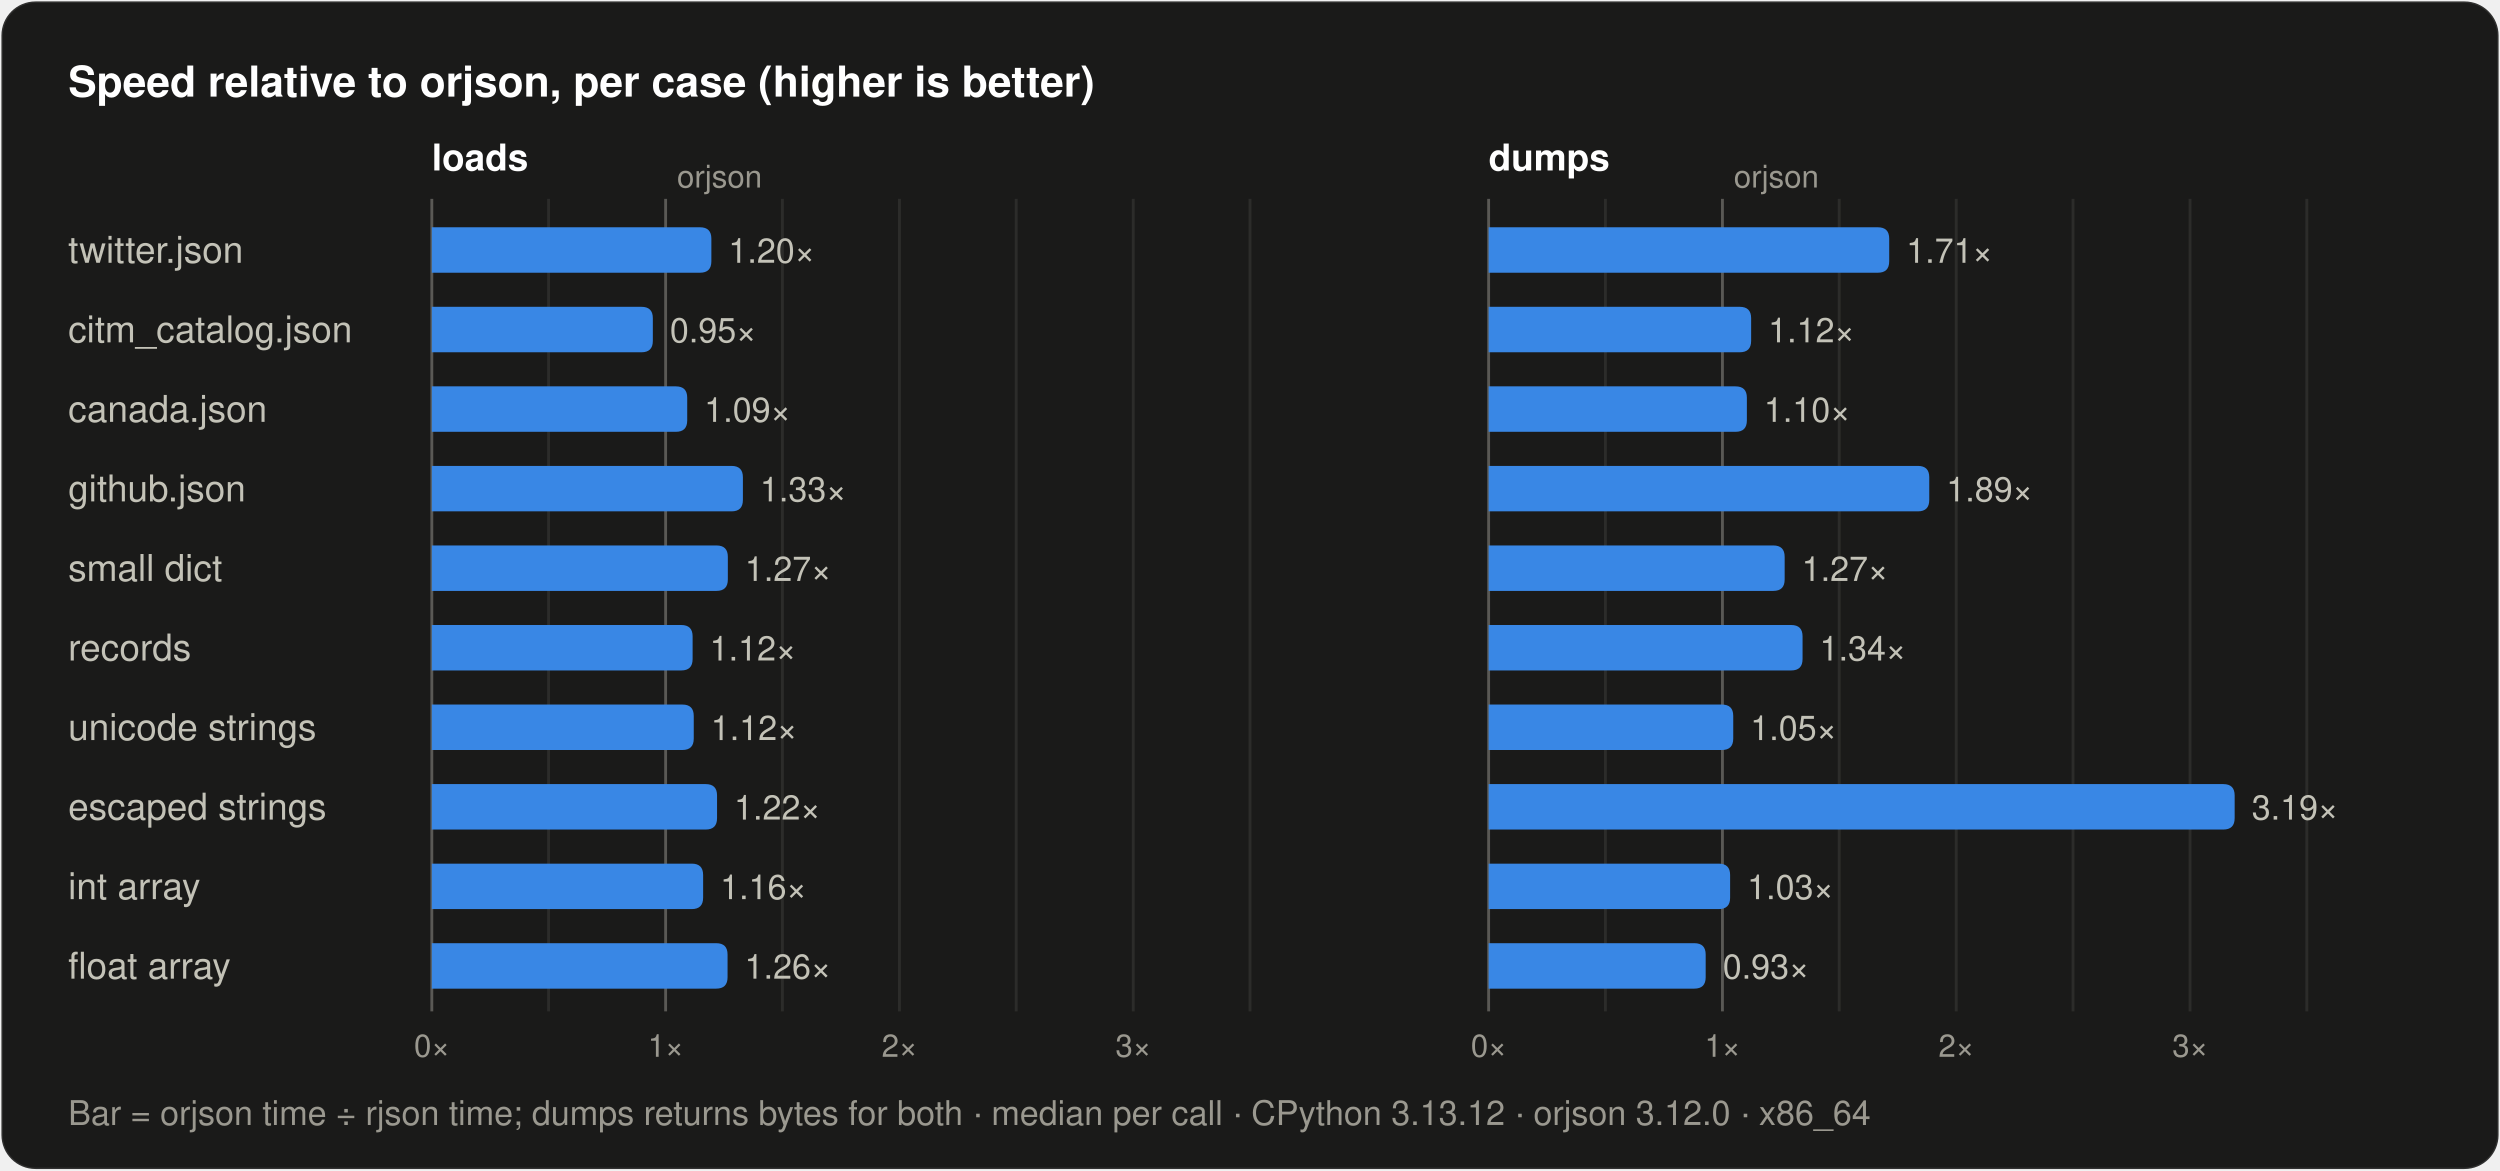
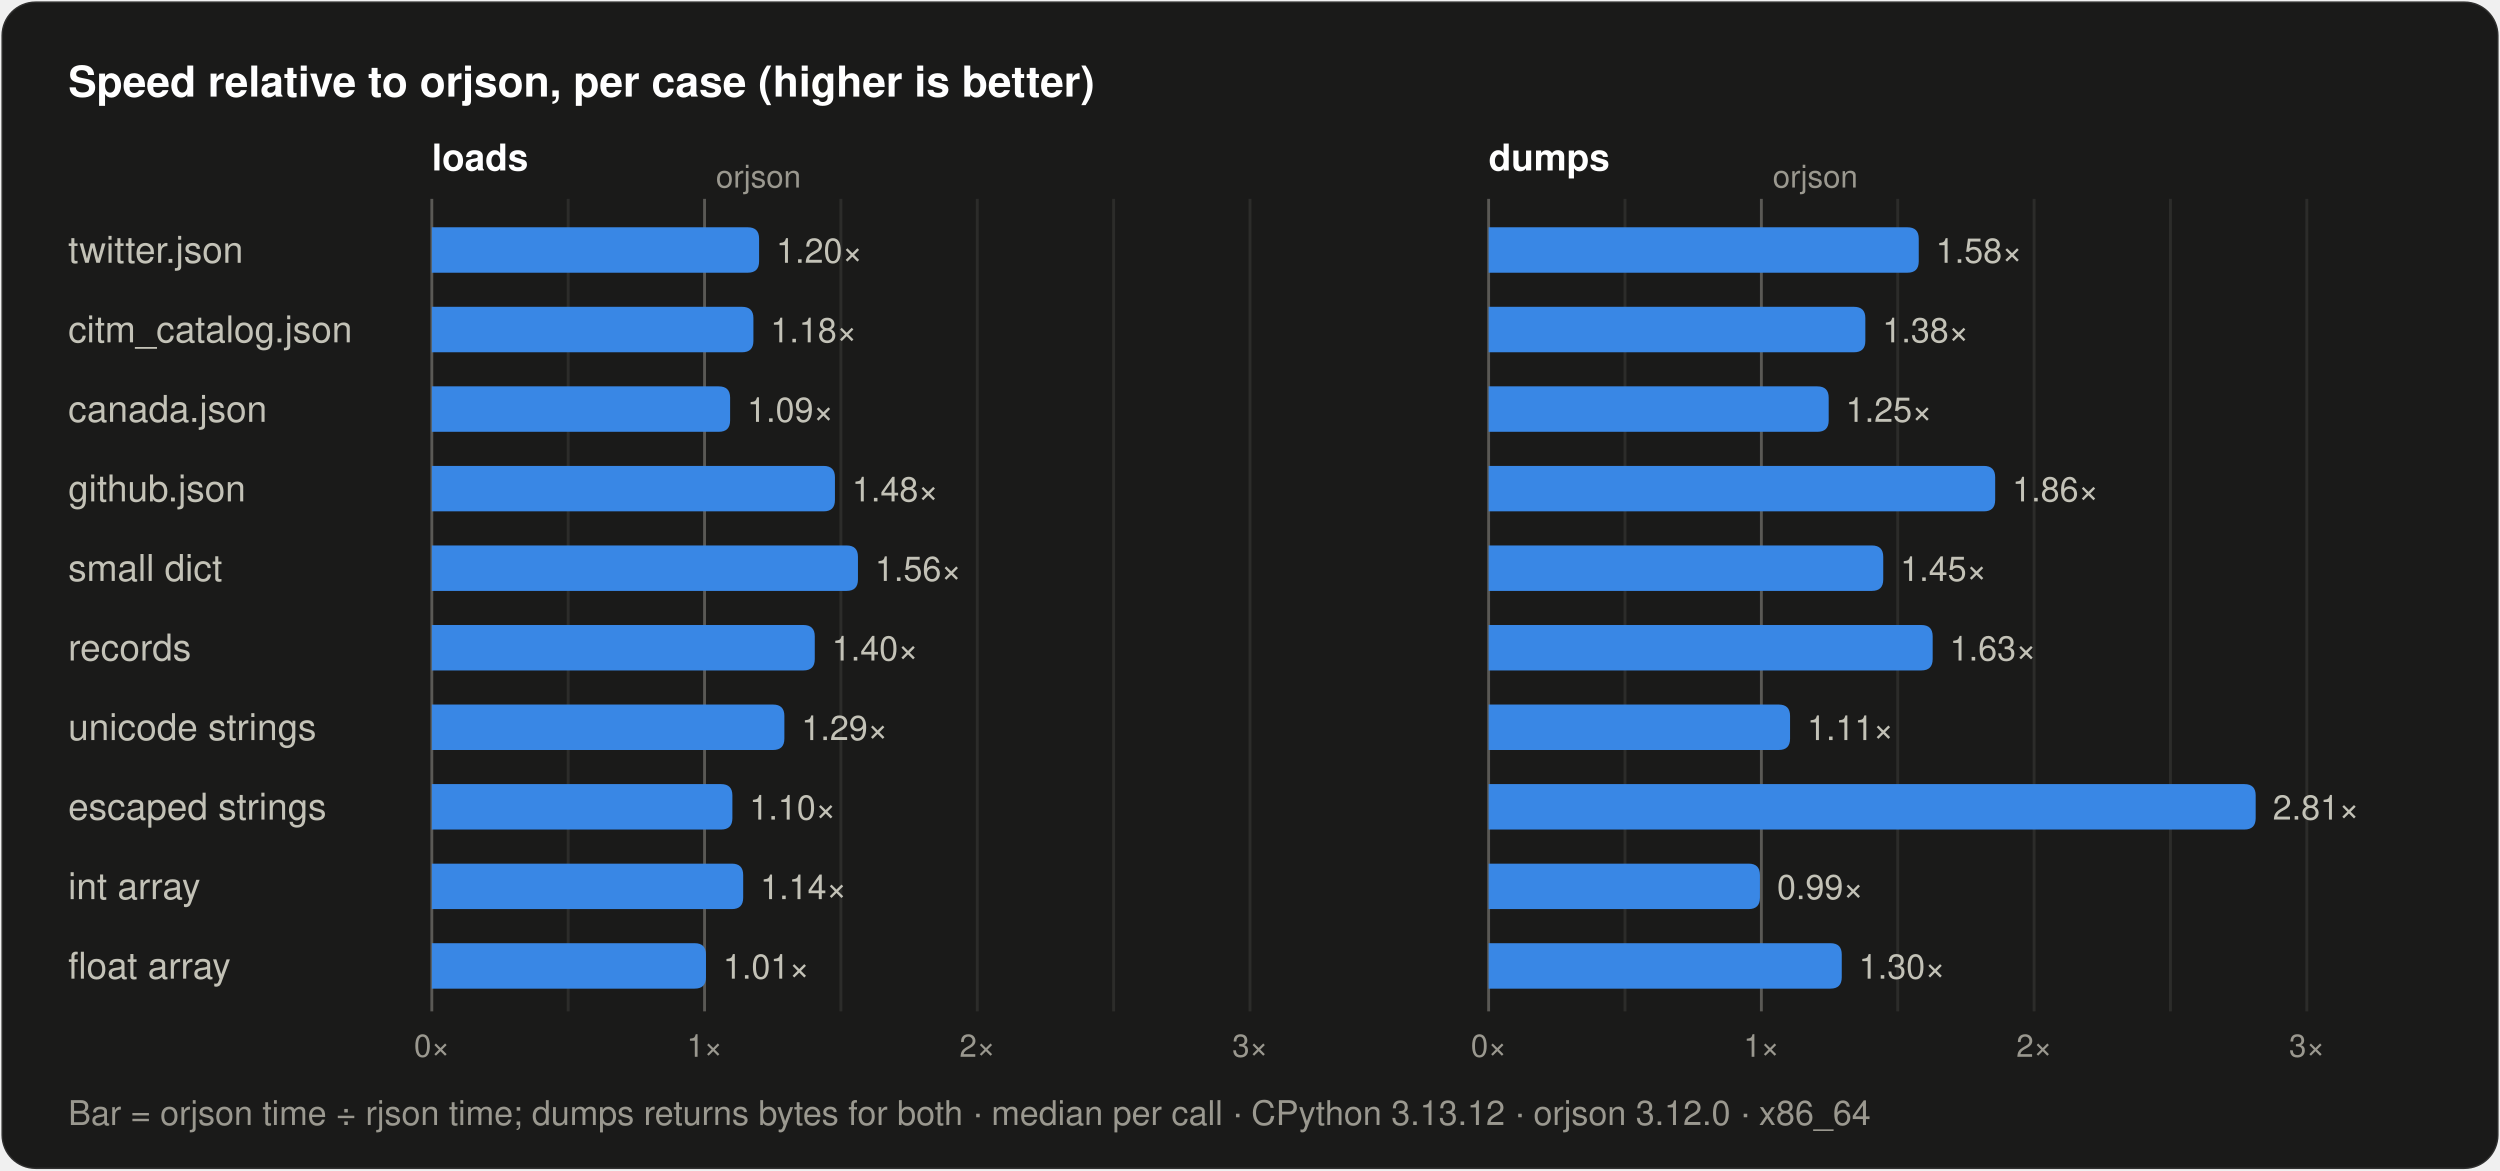
<svg xmlns="http://www.w3.org/2000/svg" width="880" height="412" viewBox="0 0 880 412" role="img" aria-label="rjson speed relative to orjson per benchmark case, loads and dumps">
  <rect x="0.5" y="0.5" width="879" height="411" rx="12" fill="#1a1a19" stroke="rgba(255,255,255,0.10)" />
  <text x="24.0" y="34.0" font-family="system-ui, -apple-system, &quot;Segoe UI&quot;, Helvetica, Arial, sans-serif" font-size="15" font-weight="600" fill="#ffffff" text-anchor="start">Speed relative to orjson, per case (higher is better)</text>
  <text x="24.0" y="92.5" font-family="system-ui, -apple-system, &quot;Segoe UI&quot;, Helvetica, Arial, sans-serif" font-size="13" font-weight="400" fill="#c3c2b7" text-anchor="start">twitter.json</text>
  <text x="24.0" y="120.5" font-family="system-ui, -apple-system, &quot;Segoe UI&quot;, Helvetica, Arial, sans-serif" font-size="13" font-weight="400" fill="#c3c2b7" text-anchor="start">citm_catalog.json</text>
  <text x="24.0" y="148.5" font-family="system-ui, -apple-system, &quot;Segoe UI&quot;, Helvetica, Arial, sans-serif" font-size="13" font-weight="400" fill="#c3c2b7" text-anchor="start">canada.json</text>
  <text x="24.0" y="176.5" font-family="system-ui, -apple-system, &quot;Segoe UI&quot;, Helvetica, Arial, sans-serif" font-size="13" font-weight="400" fill="#c3c2b7" text-anchor="start">github.json</text>
  <text x="24.0" y="204.5" font-family="system-ui, -apple-system, &quot;Segoe UI&quot;, Helvetica, Arial, sans-serif" font-size="13" font-weight="400" fill="#c3c2b7" text-anchor="start">small dict</text>
  <text x="24.0" y="232.5" font-family="system-ui, -apple-system, &quot;Segoe UI&quot;, Helvetica, Arial, sans-serif" font-size="13" font-weight="400" fill="#c3c2b7" text-anchor="start">records</text>
  <text x="24.0" y="260.5" font-family="system-ui, -apple-system, &quot;Segoe UI&quot;, Helvetica, Arial, sans-serif" font-size="13" font-weight="400" fill="#c3c2b7" text-anchor="start">unicode strings</text>
  <text x="24.0" y="288.5" font-family="system-ui, -apple-system, &quot;Segoe UI&quot;, Helvetica, Arial, sans-serif" font-size="13" font-weight="400" fill="#c3c2b7" text-anchor="start">escaped strings</text>
  <text x="24.0" y="316.5" font-family="system-ui, -apple-system, &quot;Segoe UI&quot;, Helvetica, Arial, sans-serif" font-size="13" font-weight="400" fill="#c3c2b7" text-anchor="start">int array</text>
  <text x="24.0" y="344.5" font-family="system-ui, -apple-system, &quot;Segoe UI&quot;, Helvetica, Arial, sans-serif" font-size="13" font-weight="400" fill="#c3c2b7" text-anchor="start">float array</text>
  <text x="152.0" y="60.0" font-family="system-ui, -apple-system, &quot;Segoe UI&quot;, Helvetica, Arial, sans-serif" font-size="13" font-weight="600" fill="#ffffff" text-anchor="start">loads</text>
  <line x1="152.0" y1="70" x2="152.0" y2="356" stroke="#5a5955" stroke-width="1" />
  <text x="152.0" y="372.0" font-family="system-ui, -apple-system, &quot;Segoe UI&quot;, Helvetica, Arial, sans-serif" font-size="11" font-weight="400" fill="#9a988f" text-anchor="middle" style="font-variant-numeric: tabular-nums">0×</text>
-   <line x1="193.1" y1="70" x2="193.1" y2="356" stroke="#2c2c2a" stroke-width="1" />
-   <line x1="234.3" y1="70" x2="234.3" y2="356" stroke="#5a5955" stroke-width="1" />
-   <text x="234.3" y="372.0" font-family="system-ui, -apple-system, &quot;Segoe UI&quot;, Helvetica, Arial, sans-serif" font-size="11" font-weight="400" fill="#9a988f" text-anchor="middle" style="font-variant-numeric: tabular-nums">1×</text>
-   <line x1="275.4" y1="70" x2="275.4" y2="356" stroke="#2c2c2a" stroke-width="1" />
-   <line x1="316.6" y1="70" x2="316.6" y2="356" stroke="#2c2c2a" stroke-width="1" />
-   <text x="316.6" y="372.0" font-family="system-ui, -apple-system, &quot;Segoe UI&quot;, Helvetica, Arial, sans-serif" font-size="11" font-weight="400" fill="#9a988f" text-anchor="middle" style="font-variant-numeric: tabular-nums">2×</text>
-   <line x1="357.7" y1="70" x2="357.7" y2="356" stroke="#2c2c2a" stroke-width="1" />
-   <line x1="398.9" y1="70" x2="398.9" y2="356" stroke="#2c2c2a" stroke-width="1" />
-   <text x="398.9" y="372.0" font-family="system-ui, -apple-system, &quot;Segoe UI&quot;, Helvetica, Arial, sans-serif" font-size="11" font-weight="400" fill="#9a988f" text-anchor="middle" style="font-variant-numeric: tabular-nums">3×</text>
+   <line x1="200.0" y1="70" x2="200.0" y2="356" stroke="#2c2c2a" stroke-width="1" />
+   <line x1="248.0" y1="70" x2="248.0" y2="356" stroke="#5a5955" stroke-width="1" />
+   <text x="248.0" y="372.0" font-family="system-ui, -apple-system, &quot;Segoe UI&quot;, Helvetica, Arial, sans-serif" font-size="11" font-weight="400" fill="#9a988f" text-anchor="middle" style="font-variant-numeric: tabular-nums">1×</text>
+   <line x1="296.0" y1="70" x2="296.0" y2="356" stroke="#2c2c2a" stroke-width="1" />
+   <line x1="344.0" y1="70" x2="344.0" y2="356" stroke="#2c2c2a" stroke-width="1" />
+   <text x="344.0" y="372.0" font-family="system-ui, -apple-system, &quot;Segoe UI&quot;, Helvetica, Arial, sans-serif" font-size="11" font-weight="400" fill="#9a988f" text-anchor="middle" style="font-variant-numeric: tabular-nums">2×</text>
+   <line x1="392.0" y1="70" x2="392.0" y2="356" stroke="#2c2c2a" stroke-width="1" />
  <line x1="440.0" y1="70" x2="440.0" y2="356" stroke="#2c2c2a" stroke-width="1" />
-   <text x="238.3" y="66.0" font-family="system-ui, -apple-system, &quot;Segoe UI&quot;, Helvetica, Arial, sans-serif" font-size="11" font-weight="400" fill="#9a988f" text-anchor="start">orjson</text>
-   <path d="M152.0,80.0 H246.4 Q250.4,80.0 250.4,84.0 V92.0 Q250.4,96.0 246.4,96.0 H152.0 Z" fill="#3987e5" />
-   <text x="256.4" y="92.5" font-family="system-ui, -apple-system, &quot;Segoe UI&quot;, Helvetica, Arial, sans-serif" font-size="12" font-weight="400" fill="#c3c2b7" text-anchor="start" style="font-variant-numeric: tabular-nums">1.20×</text>
-   <path d="M152.0,108.0 H225.8 Q229.8,108.0 229.8,112.0 V120.0 Q229.8,124.0 225.8,124.0 H152.0 Z" fill="#3987e5" />
-   <text x="235.8" y="120.5" font-family="system-ui, -apple-system, &quot;Segoe UI&quot;, Helvetica, Arial, sans-serif" font-size="12" font-weight="400" fill="#c3c2b7" text-anchor="start" style="font-variant-numeric: tabular-nums">0.95×</text>
-   <path d="M152.0,136.0 H237.9 Q241.9,136.0 241.9,140.0 V148.0 Q241.9,152.0 237.9,152.0 H152.0 Z" fill="#3987e5" />
-   <text x="247.9" y="148.5" font-family="system-ui, -apple-system, &quot;Segoe UI&quot;, Helvetica, Arial, sans-serif" font-size="12" font-weight="400" fill="#c3c2b7" text-anchor="start" style="font-variant-numeric: tabular-nums">1.09×</text>
-   <path d="M152.0,164.0 H257.5 Q261.5,164.0 261.5,168.0 V176.0 Q261.5,180.0 257.5,180.0 H152.0 Z" fill="#3987e5" />
-   <text x="267.5" y="176.5" font-family="system-ui, -apple-system, &quot;Segoe UI&quot;, Helvetica, Arial, sans-serif" font-size="12" font-weight="400" fill="#c3c2b7" text-anchor="start" style="font-variant-numeric: tabular-nums">1.33×</text>
-   <path d="M152.0,192.0 H252.2 Q256.2,192.0 256.2,196.0 V204.0 Q256.2,208.0 252.2,208.0 H152.0 Z" fill="#3987e5" />
-   <text x="262.2" y="204.5" font-family="system-ui, -apple-system, &quot;Segoe UI&quot;, Helvetica, Arial, sans-serif" font-size="12" font-weight="400" fill="#c3c2b7" text-anchor="start" style="font-variant-numeric: tabular-nums">1.27×</text>
-   <path d="M152.0,220.0 H239.8 Q243.8,220.0 243.8,224.0 V232.0 Q243.8,236.0 239.8,236.0 H152.0 Z" fill="#3987e5" />
-   <text x="249.8" y="232.5" font-family="system-ui, -apple-system, &quot;Segoe UI&quot;, Helvetica, Arial, sans-serif" font-size="12" font-weight="400" fill="#c3c2b7" text-anchor="start" style="font-variant-numeric: tabular-nums">1.12×</text>
-   <path d="M152.0,248.0 H240.2 Q244.2,248.0 244.2,252.0 V260.0 Q244.2,264.0 240.2,264.0 H152.0 Z" fill="#3987e5" />
-   <text x="250.2" y="260.5" font-family="system-ui, -apple-system, &quot;Segoe UI&quot;, Helvetica, Arial, sans-serif" font-size="12" font-weight="400" fill="#c3c2b7" text-anchor="start" style="font-variant-numeric: tabular-nums">1.12×</text>
-   <path d="M152.0,276.0 H248.4 Q252.4,276.0 252.4,280.0 V288.0 Q252.4,292.0 248.4,292.0 H152.0 Z" fill="#3987e5" />
-   <text x="258.4" y="288.5" font-family="system-ui, -apple-system, &quot;Segoe UI&quot;, Helvetica, Arial, sans-serif" font-size="12" font-weight="400" fill="#c3c2b7" text-anchor="start" style="font-variant-numeric: tabular-nums">1.22×</text>
-   <path d="M152.0,304.0 H243.5 Q247.5,304.0 247.5,308.0 V316.0 Q247.5,320.0 243.5,320.0 H152.0 Z" fill="#3987e5" />
-   <text x="253.5" y="316.5" font-family="system-ui, -apple-system, &quot;Segoe UI&quot;, Helvetica, Arial, sans-serif" font-size="12" font-weight="400" fill="#c3c2b7" text-anchor="start" style="font-variant-numeric: tabular-nums">1.16×</text>
-   <path d="M152.0,332.0 H252.1 Q256.1,332.0 256.1,336.0 V344.0 Q256.1,348.0 252.1,348.0 H152.0 Z" fill="#3987e5" />
-   <text x="262.1" y="344.5" font-family="system-ui, -apple-system, &quot;Segoe UI&quot;, Helvetica, Arial, sans-serif" font-size="12" font-weight="400" fill="#c3c2b7" text-anchor="start" style="font-variant-numeric: tabular-nums">1.26×</text>
+   <text x="440.0" y="372.0" font-family="system-ui, -apple-system, &quot;Segoe UI&quot;, Helvetica, Arial, sans-serif" font-size="11" font-weight="400" fill="#9a988f" text-anchor="middle" style="font-variant-numeric: tabular-nums">3×</text>
+   <text x="252.0" y="66.0" font-family="system-ui, -apple-system, &quot;Segoe UI&quot;, Helvetica, Arial, sans-serif" font-size="11" font-weight="400" fill="#9a988f" text-anchor="start">orjson</text>
+   <path d="M152.0,80.0 H263.2 Q267.2,80.0 267.2,84.0 V92.0 Q267.2,96.0 263.2,96.0 H152.0 Z" fill="#3987e5" />
+   <text x="273.2" y="92.5" font-family="system-ui, -apple-system, &quot;Segoe UI&quot;, Helvetica, Arial, sans-serif" font-size="12" font-weight="400" fill="#c3c2b7" text-anchor="start" style="font-variant-numeric: tabular-nums">1.20×</text>
+   <path d="M152.0,108.0 H261.2 Q265.2,108.0 265.2,112.0 V120.0 Q265.2,124.0 261.2,124.0 H152.0 Z" fill="#3987e5" />
+   <text x="271.2" y="120.5" font-family="system-ui, -apple-system, &quot;Segoe UI&quot;, Helvetica, Arial, sans-serif" font-size="12" font-weight="400" fill="#c3c2b7" text-anchor="start" style="font-variant-numeric: tabular-nums">1.18×</text>
+   <path d="M152.0,136.0 H253.0 Q257.0,136.0 257.0,140.0 V148.0 Q257.0,152.0 253.0,152.0 H152.0 Z" fill="#3987e5" />
+   <text x="263.0" y="148.5" font-family="system-ui, -apple-system, &quot;Segoe UI&quot;, Helvetica, Arial, sans-serif" font-size="12" font-weight="400" fill="#c3c2b7" text-anchor="start" style="font-variant-numeric: tabular-nums">1.09×</text>
+   <path d="M152.0,164.0 H289.9 Q293.9,164.0 293.9,168.0 V176.0 Q293.9,180.0 289.9,180.0 H152.0 Z" fill="#3987e5" />
+   <text x="299.9" y="176.5" font-family="system-ui, -apple-system, &quot;Segoe UI&quot;, Helvetica, Arial, sans-serif" font-size="12" font-weight="400" fill="#c3c2b7" text-anchor="start" style="font-variant-numeric: tabular-nums">1.48×</text>
+   <path d="M152.0,192.0 H298.0 Q302.0,192.0 302.0,196.0 V204.0 Q302.0,208.0 298.0,208.0 H152.0 Z" fill="#3987e5" />
+   <text x="308.0" y="204.5" font-family="system-ui, -apple-system, &quot;Segoe UI&quot;, Helvetica, Arial, sans-serif" font-size="12" font-weight="400" fill="#c3c2b7" text-anchor="start" style="font-variant-numeric: tabular-nums">1.56×</text>
+   <path d="M152.0,220.0 H282.8 Q286.8,220.0 286.8,224.0 V232.0 Q286.8,236.0 282.8,236.0 H152.0 Z" fill="#3987e5" />
+   <text x="292.8" y="232.5" font-family="system-ui, -apple-system, &quot;Segoe UI&quot;, Helvetica, Arial, sans-serif" font-size="12" font-weight="400" fill="#c3c2b7" text-anchor="start" style="font-variant-numeric: tabular-nums">1.40×</text>
+   <path d="M152.0,248.0 H272.1 Q276.1,248.0 276.1,252.0 V260.0 Q276.1,264.0 272.1,264.0 H152.0 Z" fill="#3987e5" />
+   <text x="282.1" y="260.5" font-family="system-ui, -apple-system, &quot;Segoe UI&quot;, Helvetica, Arial, sans-serif" font-size="12" font-weight="400" fill="#c3c2b7" text-anchor="start" style="font-variant-numeric: tabular-nums">1.29×</text>
+   <path d="M152.0,276.0 H253.8 Q257.8,276.0 257.8,280.0 V288.0 Q257.8,292.0 253.8,292.0 H152.0 Z" fill="#3987e5" />
+   <text x="263.8" y="288.5" font-family="system-ui, -apple-system, &quot;Segoe UI&quot;, Helvetica, Arial, sans-serif" font-size="12" font-weight="400" fill="#c3c2b7" text-anchor="start" style="font-variant-numeric: tabular-nums">1.10×</text>
+   <path d="M152.0,304.0 H257.6 Q261.6,304.0 261.6,308.0 V316.0 Q261.6,320.0 257.6,320.0 H152.0 Z" fill="#3987e5" />
+   <text x="267.6" y="316.5" font-family="system-ui, -apple-system, &quot;Segoe UI&quot;, Helvetica, Arial, sans-serif" font-size="12" font-weight="400" fill="#c3c2b7" text-anchor="start" style="font-variant-numeric: tabular-nums">1.14×</text>
+   <path d="M152.0,332.0 H244.5 Q248.5,332.0 248.5,336.0 V344.0 Q248.5,348.0 244.5,348.0 H152.0 Z" fill="#3987e5" />
+   <text x="254.5" y="344.5" font-family="system-ui, -apple-system, &quot;Segoe UI&quot;, Helvetica, Arial, sans-serif" font-size="12" font-weight="400" fill="#c3c2b7" text-anchor="start" style="font-variant-numeric: tabular-nums">1.01×</text>
  <text x="524.0" y="60.0" font-family="system-ui, -apple-system, &quot;Segoe UI&quot;, Helvetica, Arial, sans-serif" font-size="13" font-weight="600" fill="#ffffff" text-anchor="start">dumps</text>
  <line x1="524.0" y1="70" x2="524.0" y2="356" stroke="#5a5955" stroke-width="1" />
  <text x="524.0" y="372.0" font-family="system-ui, -apple-system, &quot;Segoe UI&quot;, Helvetica, Arial, sans-serif" font-size="11" font-weight="400" fill="#9a988f" text-anchor="middle" style="font-variant-numeric: tabular-nums">0×</text>
-   <line x1="565.1" y1="70" x2="565.1" y2="356" stroke="#2c2c2a" stroke-width="1" />
-   <line x1="606.3" y1="70" x2="606.3" y2="356" stroke="#5a5955" stroke-width="1" />
-   <text x="606.3" y="372.0" font-family="system-ui, -apple-system, &quot;Segoe UI&quot;, Helvetica, Arial, sans-serif" font-size="11" font-weight="400" fill="#9a988f" text-anchor="middle" style="font-variant-numeric: tabular-nums">1×</text>
-   <line x1="647.4" y1="70" x2="647.4" y2="356" stroke="#2c2c2a" stroke-width="1" />
-   <line x1="688.6" y1="70" x2="688.6" y2="356" stroke="#2c2c2a" stroke-width="1" />
-   <text x="688.6" y="372.0" font-family="system-ui, -apple-system, &quot;Segoe UI&quot;, Helvetica, Arial, sans-serif" font-size="11" font-weight="400" fill="#9a988f" text-anchor="middle" style="font-variant-numeric: tabular-nums">2×</text>
-   <line x1="729.7" y1="70" x2="729.7" y2="356" stroke="#2c2c2a" stroke-width="1" />
-   <line x1="770.9" y1="70" x2="770.9" y2="356" stroke="#2c2c2a" stroke-width="1" />
-   <text x="770.9" y="372.0" font-family="system-ui, -apple-system, &quot;Segoe UI&quot;, Helvetica, Arial, sans-serif" font-size="11" font-weight="400" fill="#9a988f" text-anchor="middle" style="font-variant-numeric: tabular-nums">3×</text>
+   <line x1="572.0" y1="70" x2="572.0" y2="356" stroke="#2c2c2a" stroke-width="1" />
+   <line x1="620.0" y1="70" x2="620.0" y2="356" stroke="#5a5955" stroke-width="1" />
+   <text x="620.0" y="372.0" font-family="system-ui, -apple-system, &quot;Segoe UI&quot;, Helvetica, Arial, sans-serif" font-size="11" font-weight="400" fill="#9a988f" text-anchor="middle" style="font-variant-numeric: tabular-nums">1×</text>
+   <line x1="668.0" y1="70" x2="668.0" y2="356" stroke="#2c2c2a" stroke-width="1" />
+   <line x1="716.0" y1="70" x2="716.0" y2="356" stroke="#2c2c2a" stroke-width="1" />
+   <text x="716.0" y="372.0" font-family="system-ui, -apple-system, &quot;Segoe UI&quot;, Helvetica, Arial, sans-serif" font-size="11" font-weight="400" fill="#9a988f" text-anchor="middle" style="font-variant-numeric: tabular-nums">2×</text>
+   <line x1="764.0" y1="70" x2="764.0" y2="356" stroke="#2c2c2a" stroke-width="1" />
  <line x1="812.0" y1="70" x2="812.0" y2="356" stroke="#2c2c2a" stroke-width="1" />
-   <text x="610.3" y="66.0" font-family="system-ui, -apple-system, &quot;Segoe UI&quot;, Helvetica, Arial, sans-serif" font-size="11" font-weight="400" fill="#9a988f" text-anchor="start">orjson</text>
-   <path d="M524.0,80.0 H661.0 Q665.0,80.0 665.0,84.0 V92.0 Q665.0,96.0 661.0,96.0 H524.0 Z" fill="#3987e5" />
-   <text x="671.0" y="92.5" font-family="system-ui, -apple-system, &quot;Segoe UI&quot;, Helvetica, Arial, sans-serif" font-size="12" font-weight="400" fill="#c3c2b7" text-anchor="start" style="font-variant-numeric: tabular-nums">1.71×</text>
-   <path d="M524.0,108.0 H612.4 Q616.4,108.0 616.4,112.0 V120.0 Q616.4,124.0 612.4,124.0 H524.0 Z" fill="#3987e5" />
-   <text x="622.4" y="120.5" font-family="system-ui, -apple-system, &quot;Segoe UI&quot;, Helvetica, Arial, sans-serif" font-size="12" font-weight="400" fill="#c3c2b7" text-anchor="start" style="font-variant-numeric: tabular-nums">1.12×</text>
-   <path d="M524.0,136.0 H610.9 Q614.9,136.0 614.9,140.0 V148.0 Q614.9,152.0 610.9,152.0 H524.0 Z" fill="#3987e5" />
-   <text x="620.9" y="148.5" font-family="system-ui, -apple-system, &quot;Segoe UI&quot;, Helvetica, Arial, sans-serif" font-size="12" font-weight="400" fill="#c3c2b7" text-anchor="start" style="font-variant-numeric: tabular-nums">1.10×</text>
-   <path d="M524.0,164.0 H675.1 Q679.1,164.0 679.1,168.0 V176.0 Q679.1,180.0 675.1,180.0 H524.0 Z" fill="#3987e5" />
-   <text x="685.1" y="176.5" font-family="system-ui, -apple-system, &quot;Segoe UI&quot;, Helvetica, Arial, sans-serif" font-size="12" font-weight="400" fill="#c3c2b7" text-anchor="start" style="font-variant-numeric: tabular-nums">1.89×</text>
-   <path d="M524.0,192.0 H624.2 Q628.2,192.0 628.2,196.0 V204.0 Q628.2,208.0 624.2,208.0 H524.0 Z" fill="#3987e5" />
-   <text x="634.2" y="204.5" font-family="system-ui, -apple-system, &quot;Segoe UI&quot;, Helvetica, Arial, sans-serif" font-size="12" font-weight="400" fill="#c3c2b7" text-anchor="start" style="font-variant-numeric: tabular-nums">1.27×</text>
-   <path d="M524.0,220.0 H630.5 Q634.5,220.0 634.5,224.0 V232.0 Q634.5,236.0 630.5,236.0 H524.0 Z" fill="#3987e5" />
-   <text x="640.5" y="232.5" font-family="system-ui, -apple-system, &quot;Segoe UI&quot;, Helvetica, Arial, sans-serif" font-size="12" font-weight="400" fill="#c3c2b7" text-anchor="start" style="font-variant-numeric: tabular-nums">1.34×</text>
-   <path d="M524.0,248.0 H606.1 Q610.1,248.0 610.1,252.0 V260.0 Q610.1,264.0 606.1,264.0 H524.0 Z" fill="#3987e5" />
-   <text x="616.1" y="260.5" font-family="system-ui, -apple-system, &quot;Segoe UI&quot;, Helvetica, Arial, sans-serif" font-size="12" font-weight="400" fill="#c3c2b7" text-anchor="start" style="font-variant-numeric: tabular-nums">1.05×</text>
-   <path d="M524.0,276.0 H782.6 Q786.6,276.0 786.6,280.0 V288.0 Q786.6,292.0 782.6,292.0 H524.0 Z" fill="#3987e5" />
-   <text x="792.6" y="288.5" font-family="system-ui, -apple-system, &quot;Segoe UI&quot;, Helvetica, Arial, sans-serif" font-size="12" font-weight="400" fill="#c3c2b7" text-anchor="start" style="font-variant-numeric: tabular-nums">3.19×</text>
-   <path d="M524.0,304.0 H605.0 Q609.0,304.0 609.0,308.0 V316.0 Q609.0,320.0 605.0,320.0 H524.0 Z" fill="#3987e5" />
-   <text x="615.0" y="316.5" font-family="system-ui, -apple-system, &quot;Segoe UI&quot;, Helvetica, Arial, sans-serif" font-size="12" font-weight="400" fill="#c3c2b7" text-anchor="start" style="font-variant-numeric: tabular-nums">1.03×</text>
-   <path d="M524.0,332.0 H596.4 Q600.4,332.0 600.4,336.0 V344.0 Q600.4,348.0 596.4,348.0 H524.0 Z" fill="#3987e5" />
-   <text x="606.4" y="344.5" font-family="system-ui, -apple-system, &quot;Segoe UI&quot;, Helvetica, Arial, sans-serif" font-size="12" font-weight="400" fill="#c3c2b7" text-anchor="start" style="font-variant-numeric: tabular-nums">0.93×</text>
+   <text x="812.0" y="372.0" font-family="system-ui, -apple-system, &quot;Segoe UI&quot;, Helvetica, Arial, sans-serif" font-size="11" font-weight="400" fill="#9a988f" text-anchor="middle" style="font-variant-numeric: tabular-nums">3×</text>
+   <text x="624.0" y="66.0" font-family="system-ui, -apple-system, &quot;Segoe UI&quot;, Helvetica, Arial, sans-serif" font-size="11" font-weight="400" fill="#9a988f" text-anchor="start">orjson</text>
+   <path d="M524.0,80.0 H671.4 Q675.4,80.0 675.4,84.0 V92.0 Q675.4,96.0 671.4,96.0 H524.0 Z" fill="#3987e5" />
+   <text x="681.4" y="92.5" font-family="system-ui, -apple-system, &quot;Segoe UI&quot;, Helvetica, Arial, sans-serif" font-size="12" font-weight="400" fill="#c3c2b7" text-anchor="start" style="font-variant-numeric: tabular-nums">1.58×</text>
+   <path d="M524.0,108.0 H652.6 Q656.6,108.0 656.6,112.0 V120.0 Q656.6,124.0 652.6,124.0 H524.0 Z" fill="#3987e5" />
+   <text x="662.6" y="120.5" font-family="system-ui, -apple-system, &quot;Segoe UI&quot;, Helvetica, Arial, sans-serif" font-size="12" font-weight="400" fill="#c3c2b7" text-anchor="start" style="font-variant-numeric: tabular-nums">1.38×</text>
+   <path d="M524.0,136.0 H639.7 Q643.7,136.0 643.7,140.0 V148.0 Q643.7,152.0 639.7,152.0 H524.0 Z" fill="#3987e5" />
+   <text x="649.7" y="148.5" font-family="system-ui, -apple-system, &quot;Segoe UI&quot;, Helvetica, Arial, sans-serif" font-size="12" font-weight="400" fill="#c3c2b7" text-anchor="start" style="font-variant-numeric: tabular-nums">1.25×</text>
+   <path d="M524.0,164.0 H698.3 Q702.3,164.0 702.3,168.0 V176.0 Q702.3,180.0 698.3,180.0 H524.0 Z" fill="#3987e5" />
+   <text x="708.3" y="176.5" font-family="system-ui, -apple-system, &quot;Segoe UI&quot;, Helvetica, Arial, sans-serif" font-size="12" font-weight="400" fill="#c3c2b7" text-anchor="start" style="font-variant-numeric: tabular-nums">1.86×</text>
+   <path d="M524.0,192.0 H658.9 Q662.9,192.0 662.9,196.0 V204.0 Q662.9,208.0 658.9,208.0 H524.0 Z" fill="#3987e5" />
+   <text x="668.9" y="204.5" font-family="system-ui, -apple-system, &quot;Segoe UI&quot;, Helvetica, Arial, sans-serif" font-size="12" font-weight="400" fill="#c3c2b7" text-anchor="start" style="font-variant-numeric: tabular-nums">1.45×</text>
+   <path d="M524.0,220.0 H676.3 Q680.3,220.0 680.3,224.0 V232.0 Q680.3,236.0 676.3,236.0 H524.0 Z" fill="#3987e5" />
+   <text x="686.3" y="232.5" font-family="system-ui, -apple-system, &quot;Segoe UI&quot;, Helvetica, Arial, sans-serif" font-size="12" font-weight="400" fill="#c3c2b7" text-anchor="start" style="font-variant-numeric: tabular-nums">1.63×</text>
+   <path d="M524.0,248.0 H626.1 Q630.1,248.0 630.1,252.0 V260.0 Q630.1,264.0 626.1,264.0 H524.0 Z" fill="#3987e5" />
+   <text x="636.1" y="260.5" font-family="system-ui, -apple-system, &quot;Segoe UI&quot;, Helvetica, Arial, sans-serif" font-size="12" font-weight="400" fill="#c3c2b7" text-anchor="start" style="font-variant-numeric: tabular-nums">1.11×</text>
+   <path d="M524.0,276.0 H790.0 Q794.0,276.0 794.0,280.0 V288.0 Q794.0,292.0 790.0,292.0 H524.0 Z" fill="#3987e5" />
+   <text x="800.0" y="288.5" font-family="system-ui, -apple-system, &quot;Segoe UI&quot;, Helvetica, Arial, sans-serif" font-size="12" font-weight="400" fill="#c3c2b7" text-anchor="start" style="font-variant-numeric: tabular-nums">2.81×</text>
+   <path d="M524.0,304.0 H615.5 Q619.5,304.0 619.5,308.0 V316.0 Q619.5,320.0 615.5,320.0 H524.0 Z" fill="#3987e5" />
+   <text x="625.5" y="316.5" font-family="system-ui, -apple-system, &quot;Segoe UI&quot;, Helvetica, Arial, sans-serif" font-size="12" font-weight="400" fill="#c3c2b7" text-anchor="start" style="font-variant-numeric: tabular-nums">0.99×</text>
+   <path d="M524.0,332.0 H644.3 Q648.3,332.0 648.3,336.0 V344.0 Q648.3,348.0 644.3,348.0 H524.0 Z" fill="#3987e5" />
+   <text x="654.3" y="344.5" font-family="system-ui, -apple-system, &quot;Segoe UI&quot;, Helvetica, Arial, sans-serif" font-size="12" font-weight="400" fill="#c3c2b7" text-anchor="start" style="font-variant-numeric: tabular-nums">1.30×</text>
  <text x="24.0" y="396.0" font-family="system-ui, -apple-system, &quot;Segoe UI&quot;, Helvetica, Arial, sans-serif" font-size="12" font-weight="400" fill="#9a988f" text-anchor="start">Bar = orjson time ÷ rjson time; dumps returns bytes for both · median per call · CPython 3.13.12 · orjson 3.12.0 · x86_64</text>
</svg>
